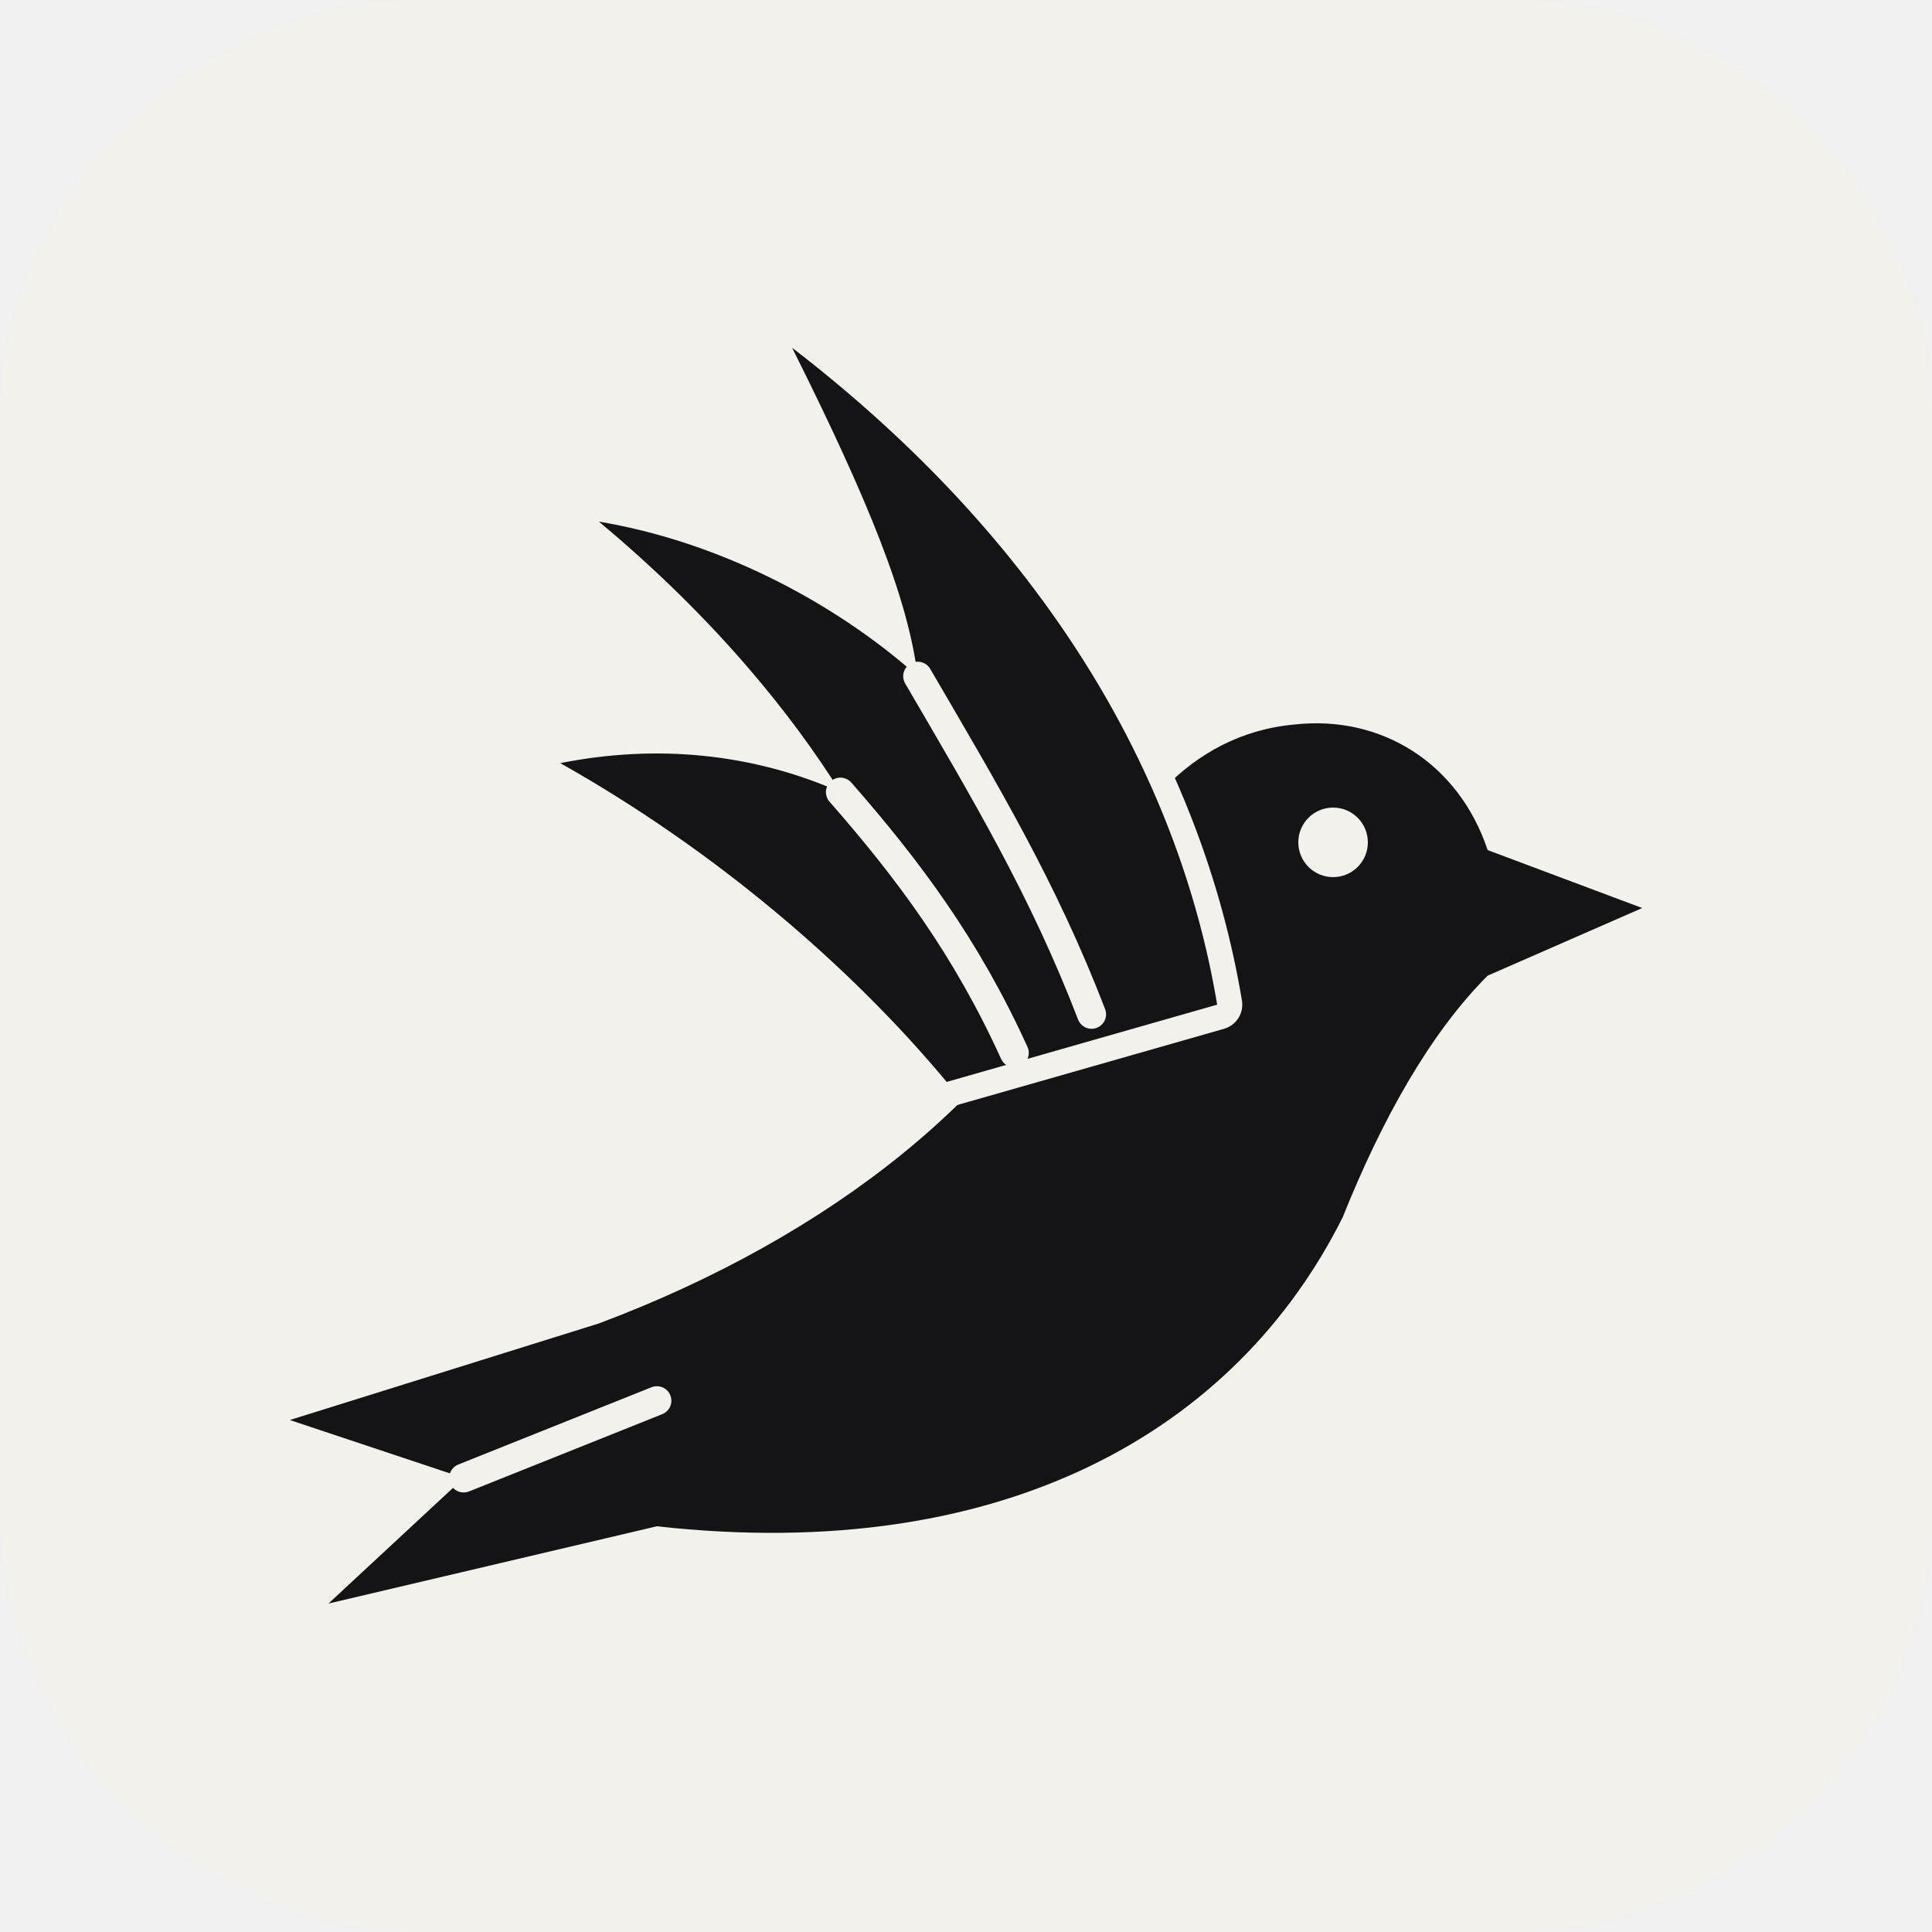
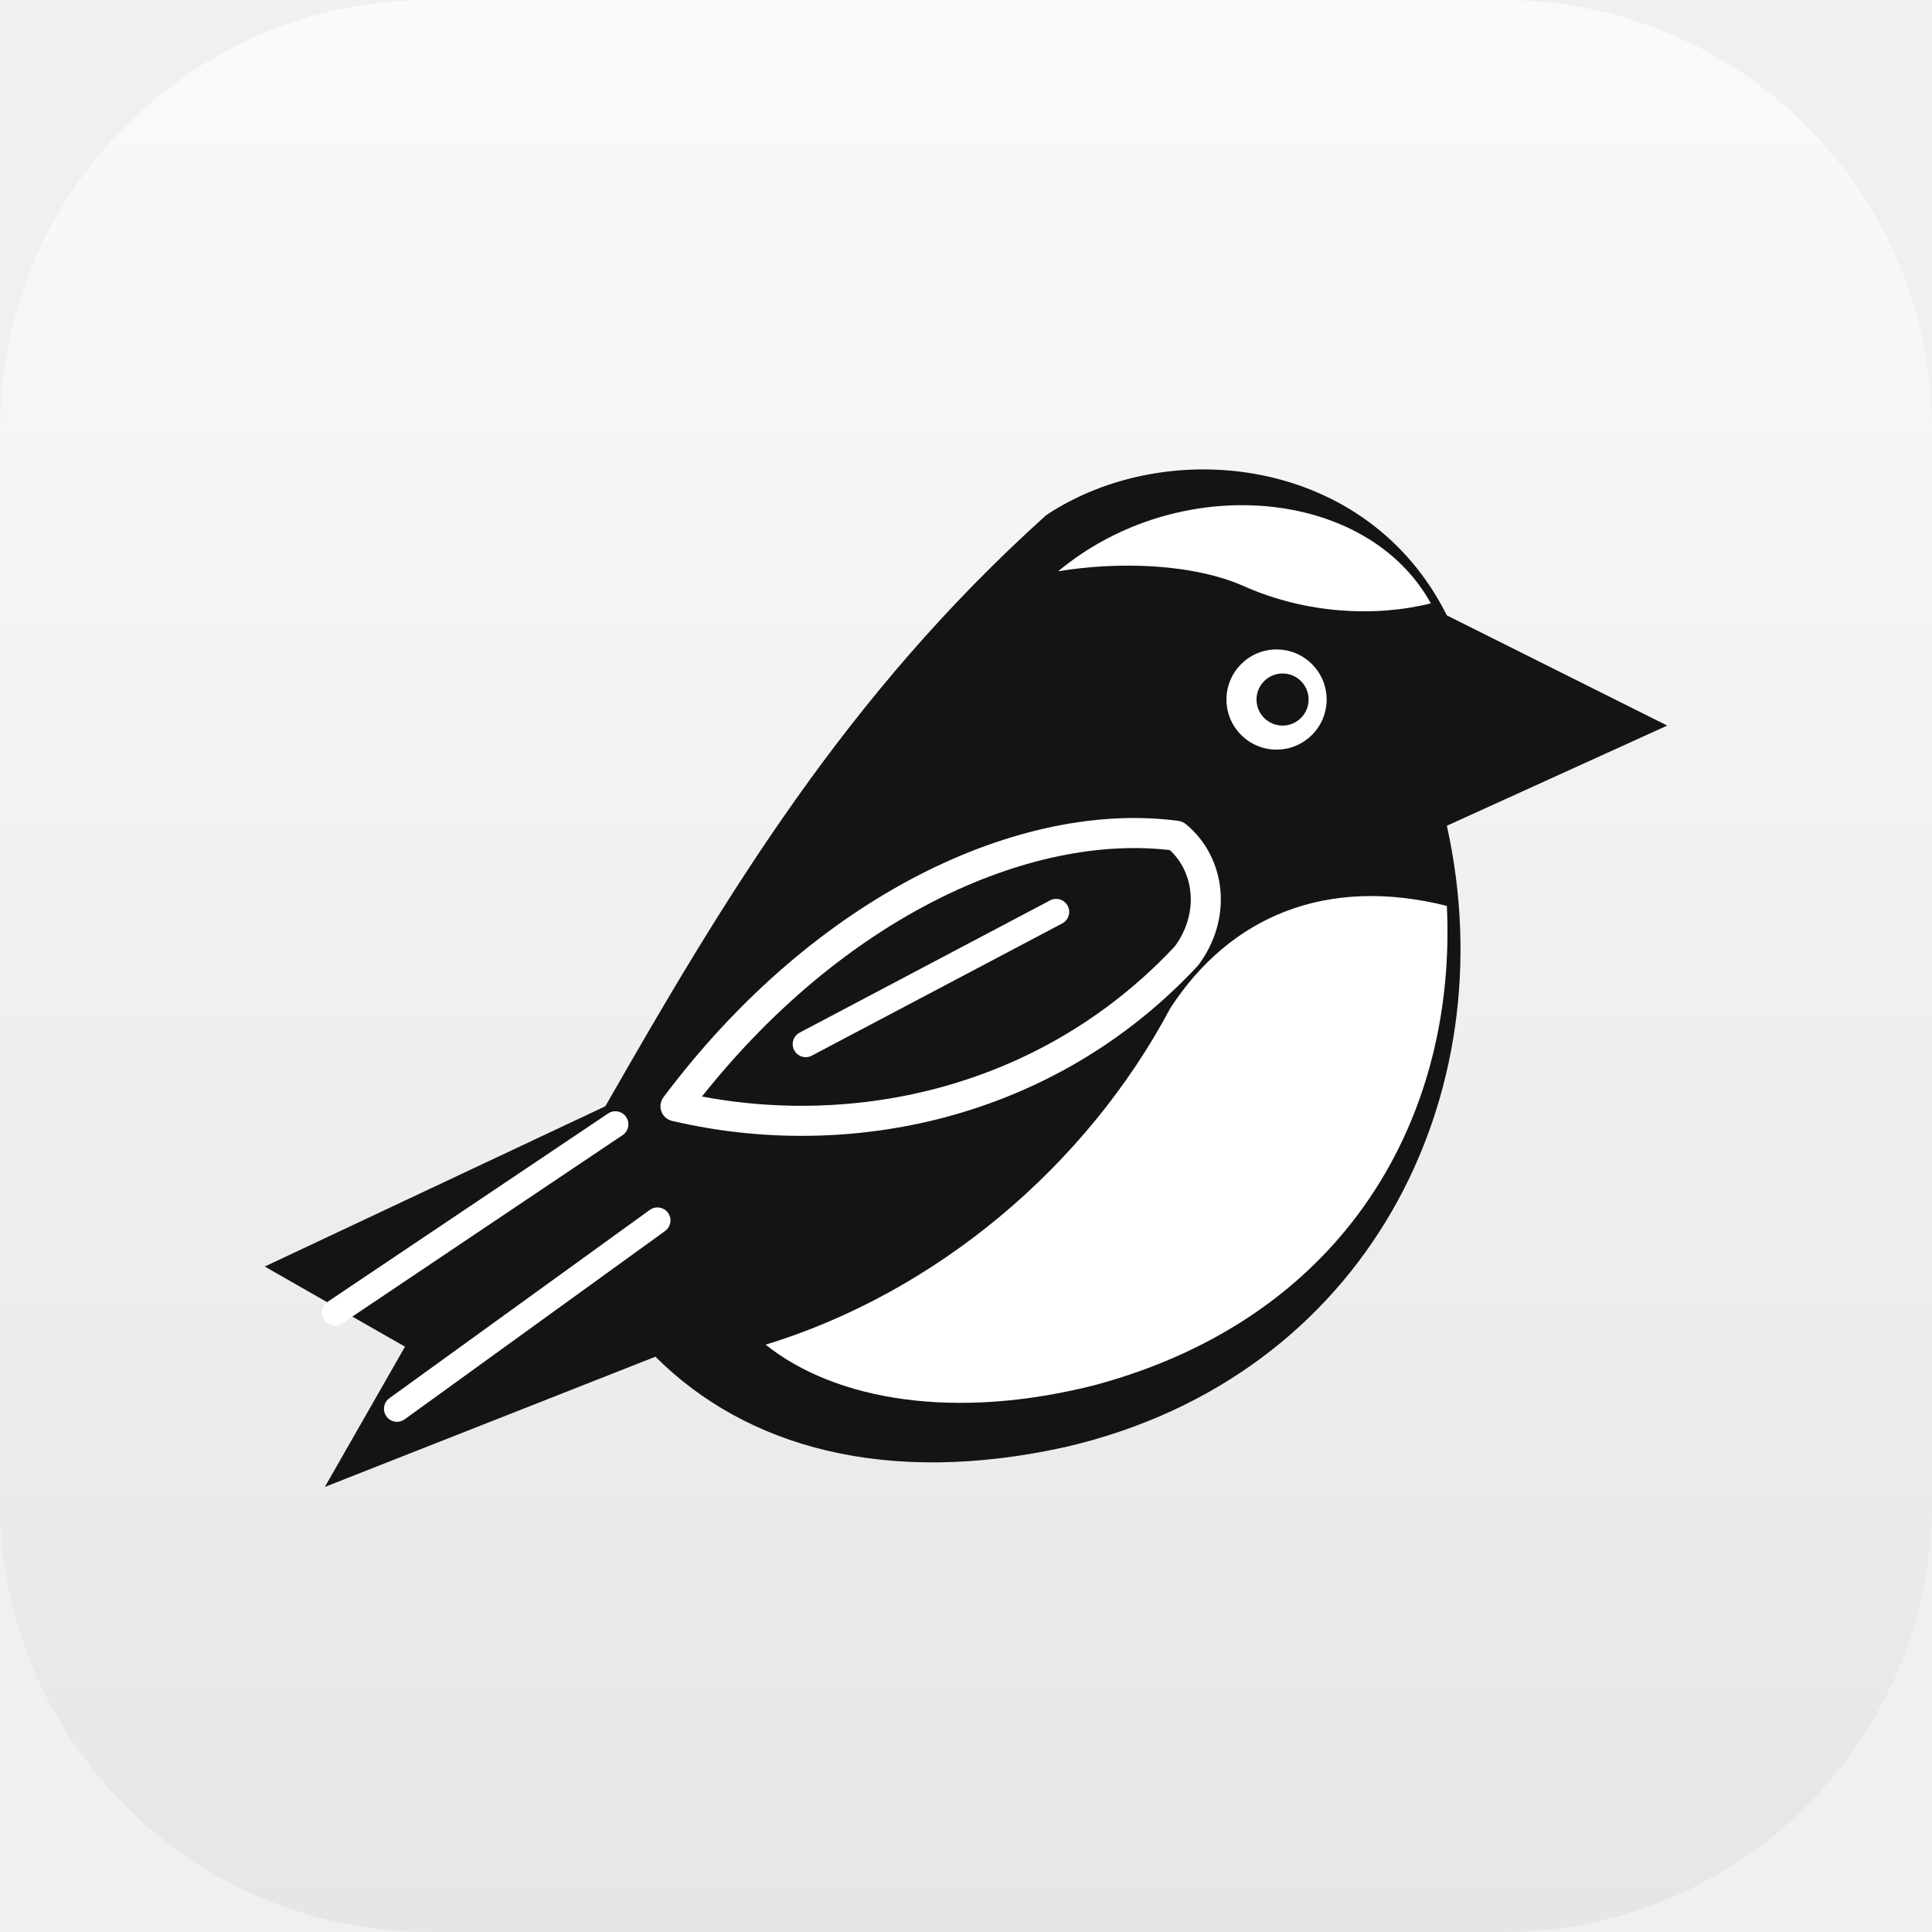
<svg xmlns="http://www.w3.org/2000/svg" viewBox="0 0 108 108">
-   <rect width="108" height="108" rx="24" fill="#F3F1EC" />
-   <g transform="translate(54 54) scale(1.08) translate(-54 -54) translate(1 10)">
-     <path d="M88 41L80 38C78.5 33.5 74.5 31 70 31.5C64.5 32 61 36.5 59.5 41.5C55.5 50.5 46 58 34 62.5L18 67.5L27 70.5L20 77L37 73C55 75 67 68 72.5 57C74.5 52 77 47.5 80 44.5Z" fill="#141416" />
-     <path d="M66 46C64 34 57 22 44 12C48 20 50 25 50.5 29C46 25 40 22 34 21C40 26 44 31 46.5 35C42 33 37 32.5 32 33.5C40 38 47 44 52 50Z" fill="#141416" stroke="#F3F1EC" stroke-width="2.6" stroke-linejoin="round" paint-order="stroke" />
-     <g fill="none" stroke="#F3F1EC" stroke-width="1.5" stroke-linecap="round">
-       <path d="M50.5 29C54 35 57 40 59.5 46.5" />
-       <path d="M46.5 35C50 39 53 43 55.5 48.5" />
-       <path d="M27 70.5L37 66.5" />
+   <defs>
+     <linearGradient id="tile" x1="0" y1="0" x2="0" y2="108" gradientUnits="userSpaceOnUse">
+       <stop offset="0" stop-color="#FAFAFA" />
+       <stop offset="1" stop-color="#E6E6E6" />
+     </linearGradient>
+   </defs>
+   <rect width="108" height="108" rx="24" fill="url(#tile)" />
+   <g transform="translate(54 54) scale(1.12) translate(-56 -53.5)">
+     <path d="M60 31C66 27 76 28 80 36L91 41.5L80 46.5C83 60 76 74 61 77.5C52 79.5 45 77.5 40.5 73L24 79.5L28 72.5L21 68.5L38 60.5C44 50 50 40 60 31Z" fill="#141414" />
+     <path d="M80 50.5C80.5 61 75 71 62.5 74.4C55.5 76.2 49.5 75.2 46 72.4C54.5 69.8 62 63.5 66.2 55.6C69.2 51 74 49 80 50.5Z" fill="#FFFFFF" />
+     <path d="M79.2 35.4C76 29.6 66.6 28.8 60.6 33.8C63.6 33.3 67.4 33.4 70 34.6C73 35.9 76.4 36.1 79.2 35.4Z" fill="#FFFFFF" />
+     <path d="M66.5 47C59 46 49 50.5 41.5 60.5C50 62.5 60 60.5 67 53C68.5 51 68.2 48.4 66.5 47Z" fill="#141414" stroke="#FFFFFF" stroke-width="1.5" stroke-linejoin="round" />
+     <g stroke="#FFFFFF" stroke-width="1.3" stroke-linecap="round" fill="none">
+       <path d="M48 57.4L60.5 50.8" />
+       <path d="M38.5 61.4L24.5 70.8" />
+       <path d="M40.6 66.2L27.6 75.6" />
    </g>
-     <circle cx="72" cy="37.6" r="1.8" fill="#F3F1EC" />
+     <circle cx="71.5" cy="40.2" r="2.5" fill="#FFFFFF" />
+     <circle cx="71.8" cy="40.2" r="1.3" fill="#141414" />
  </g>
</svg>
